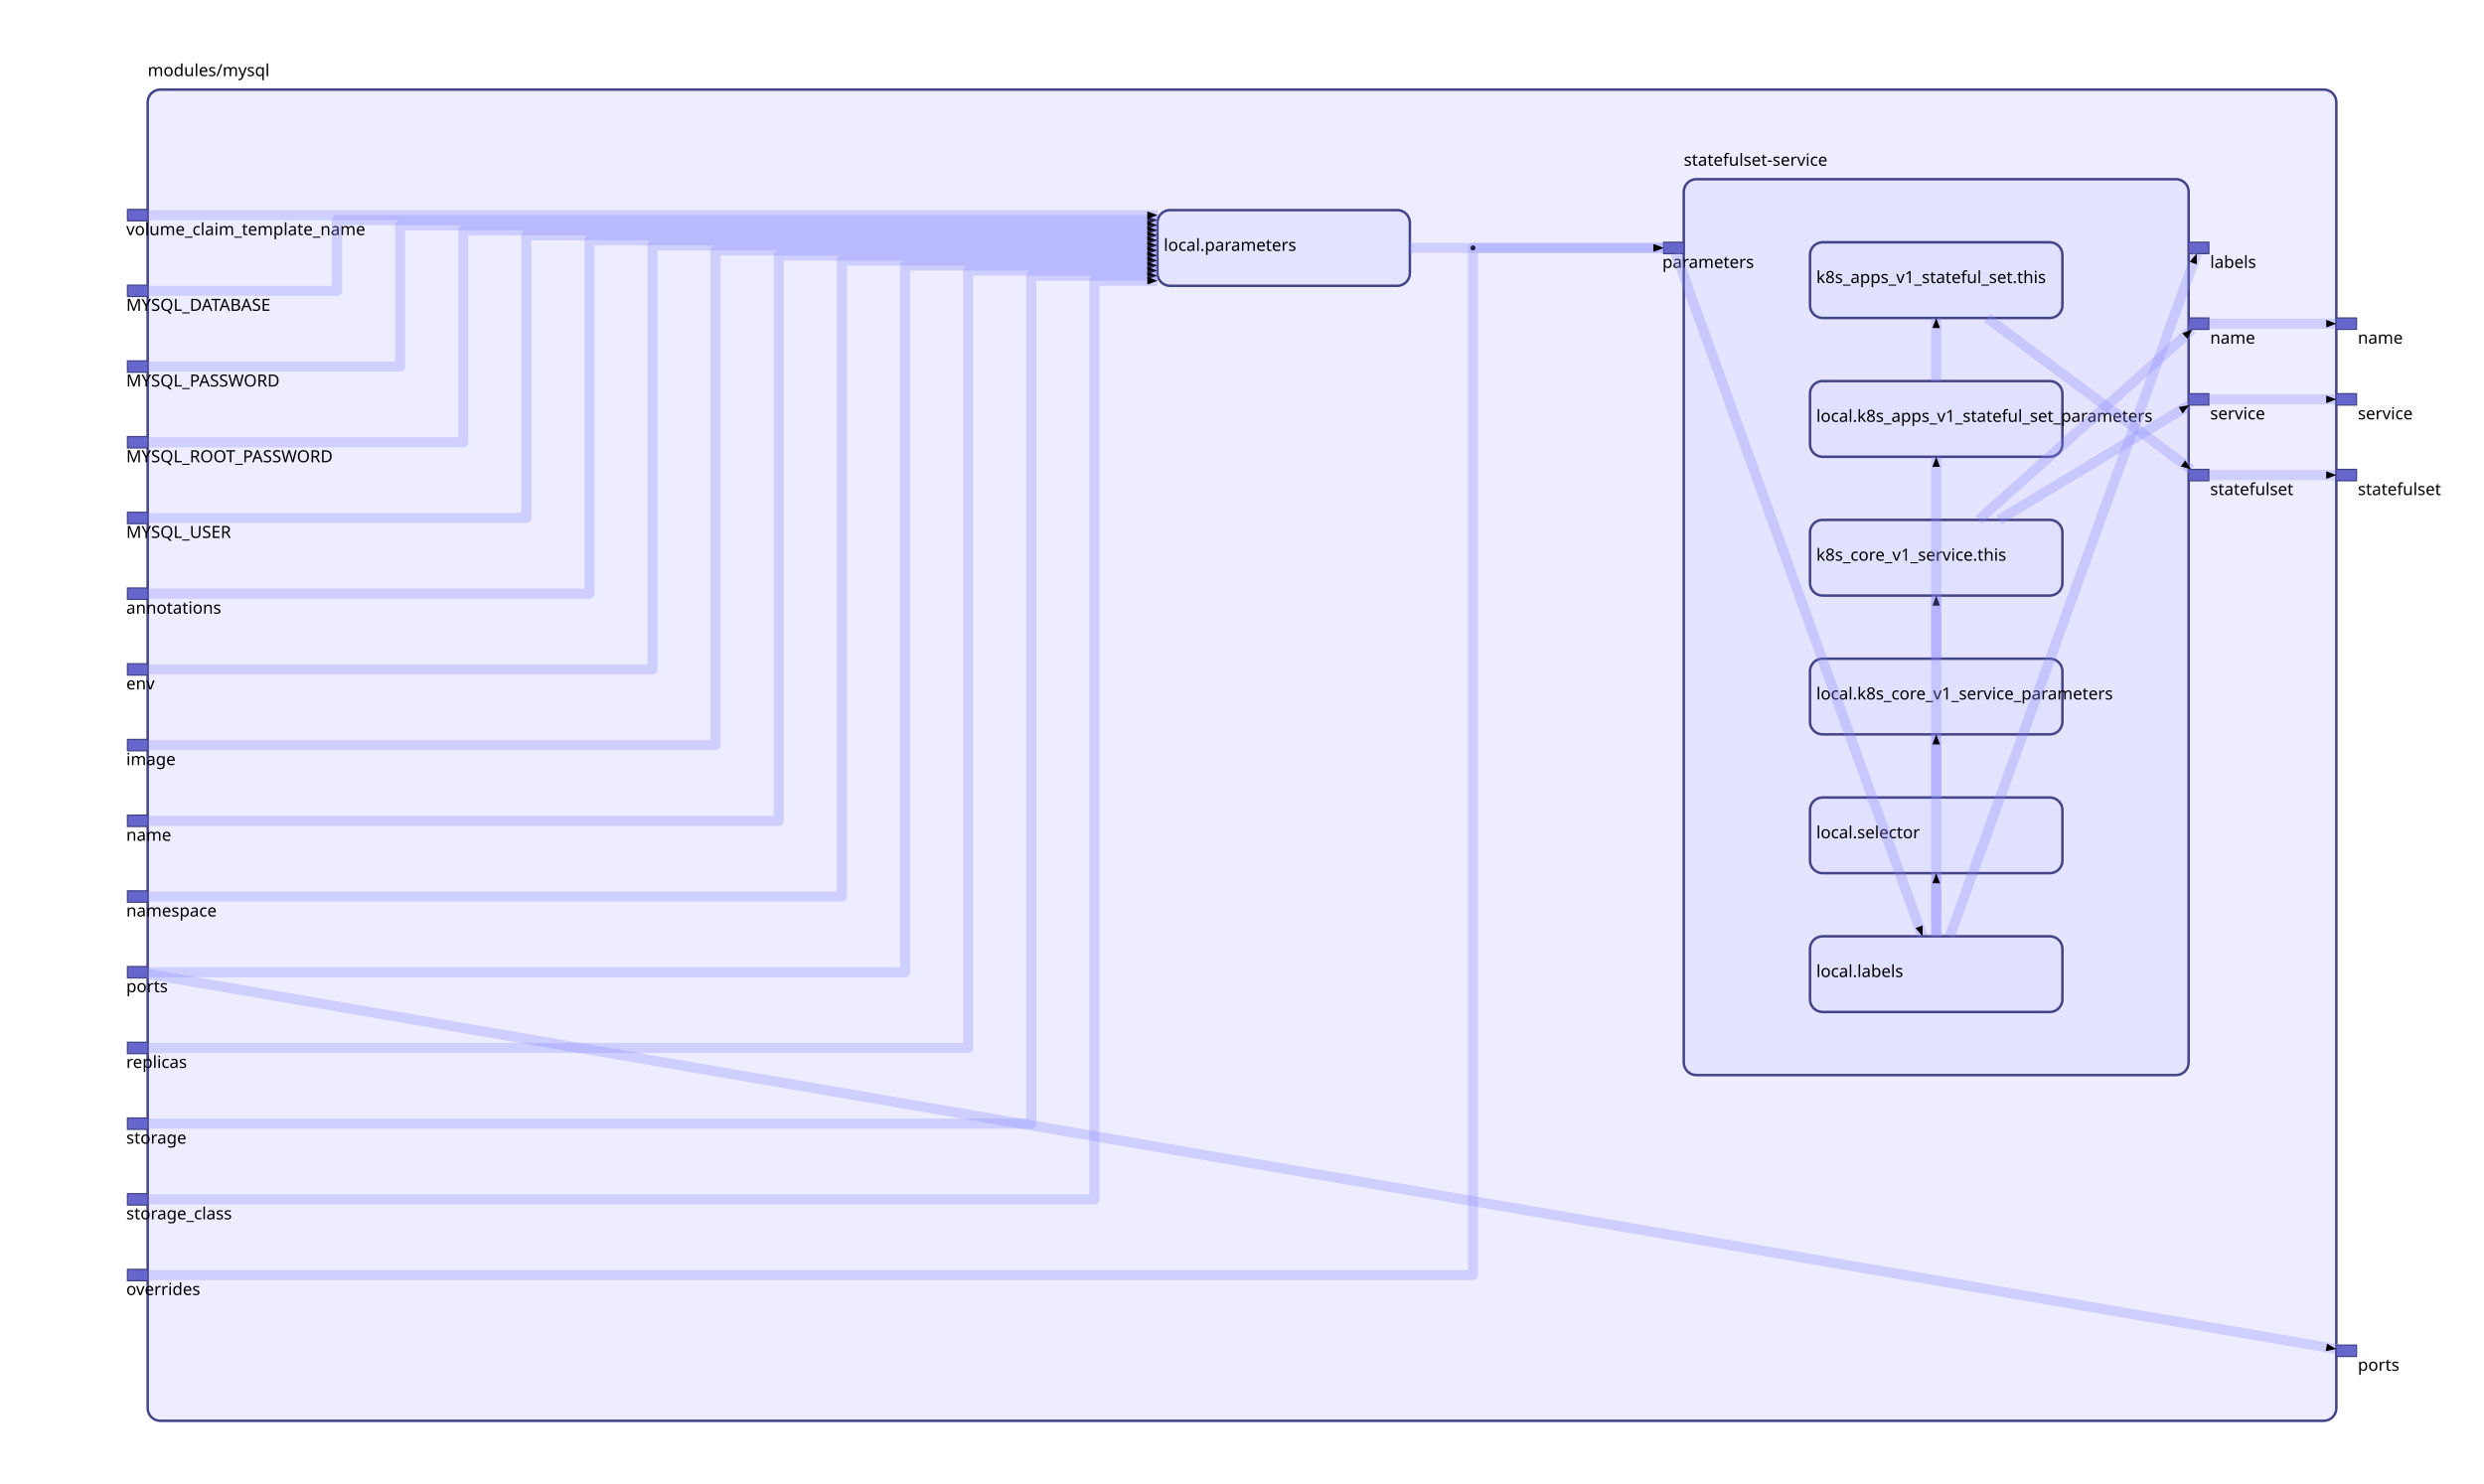
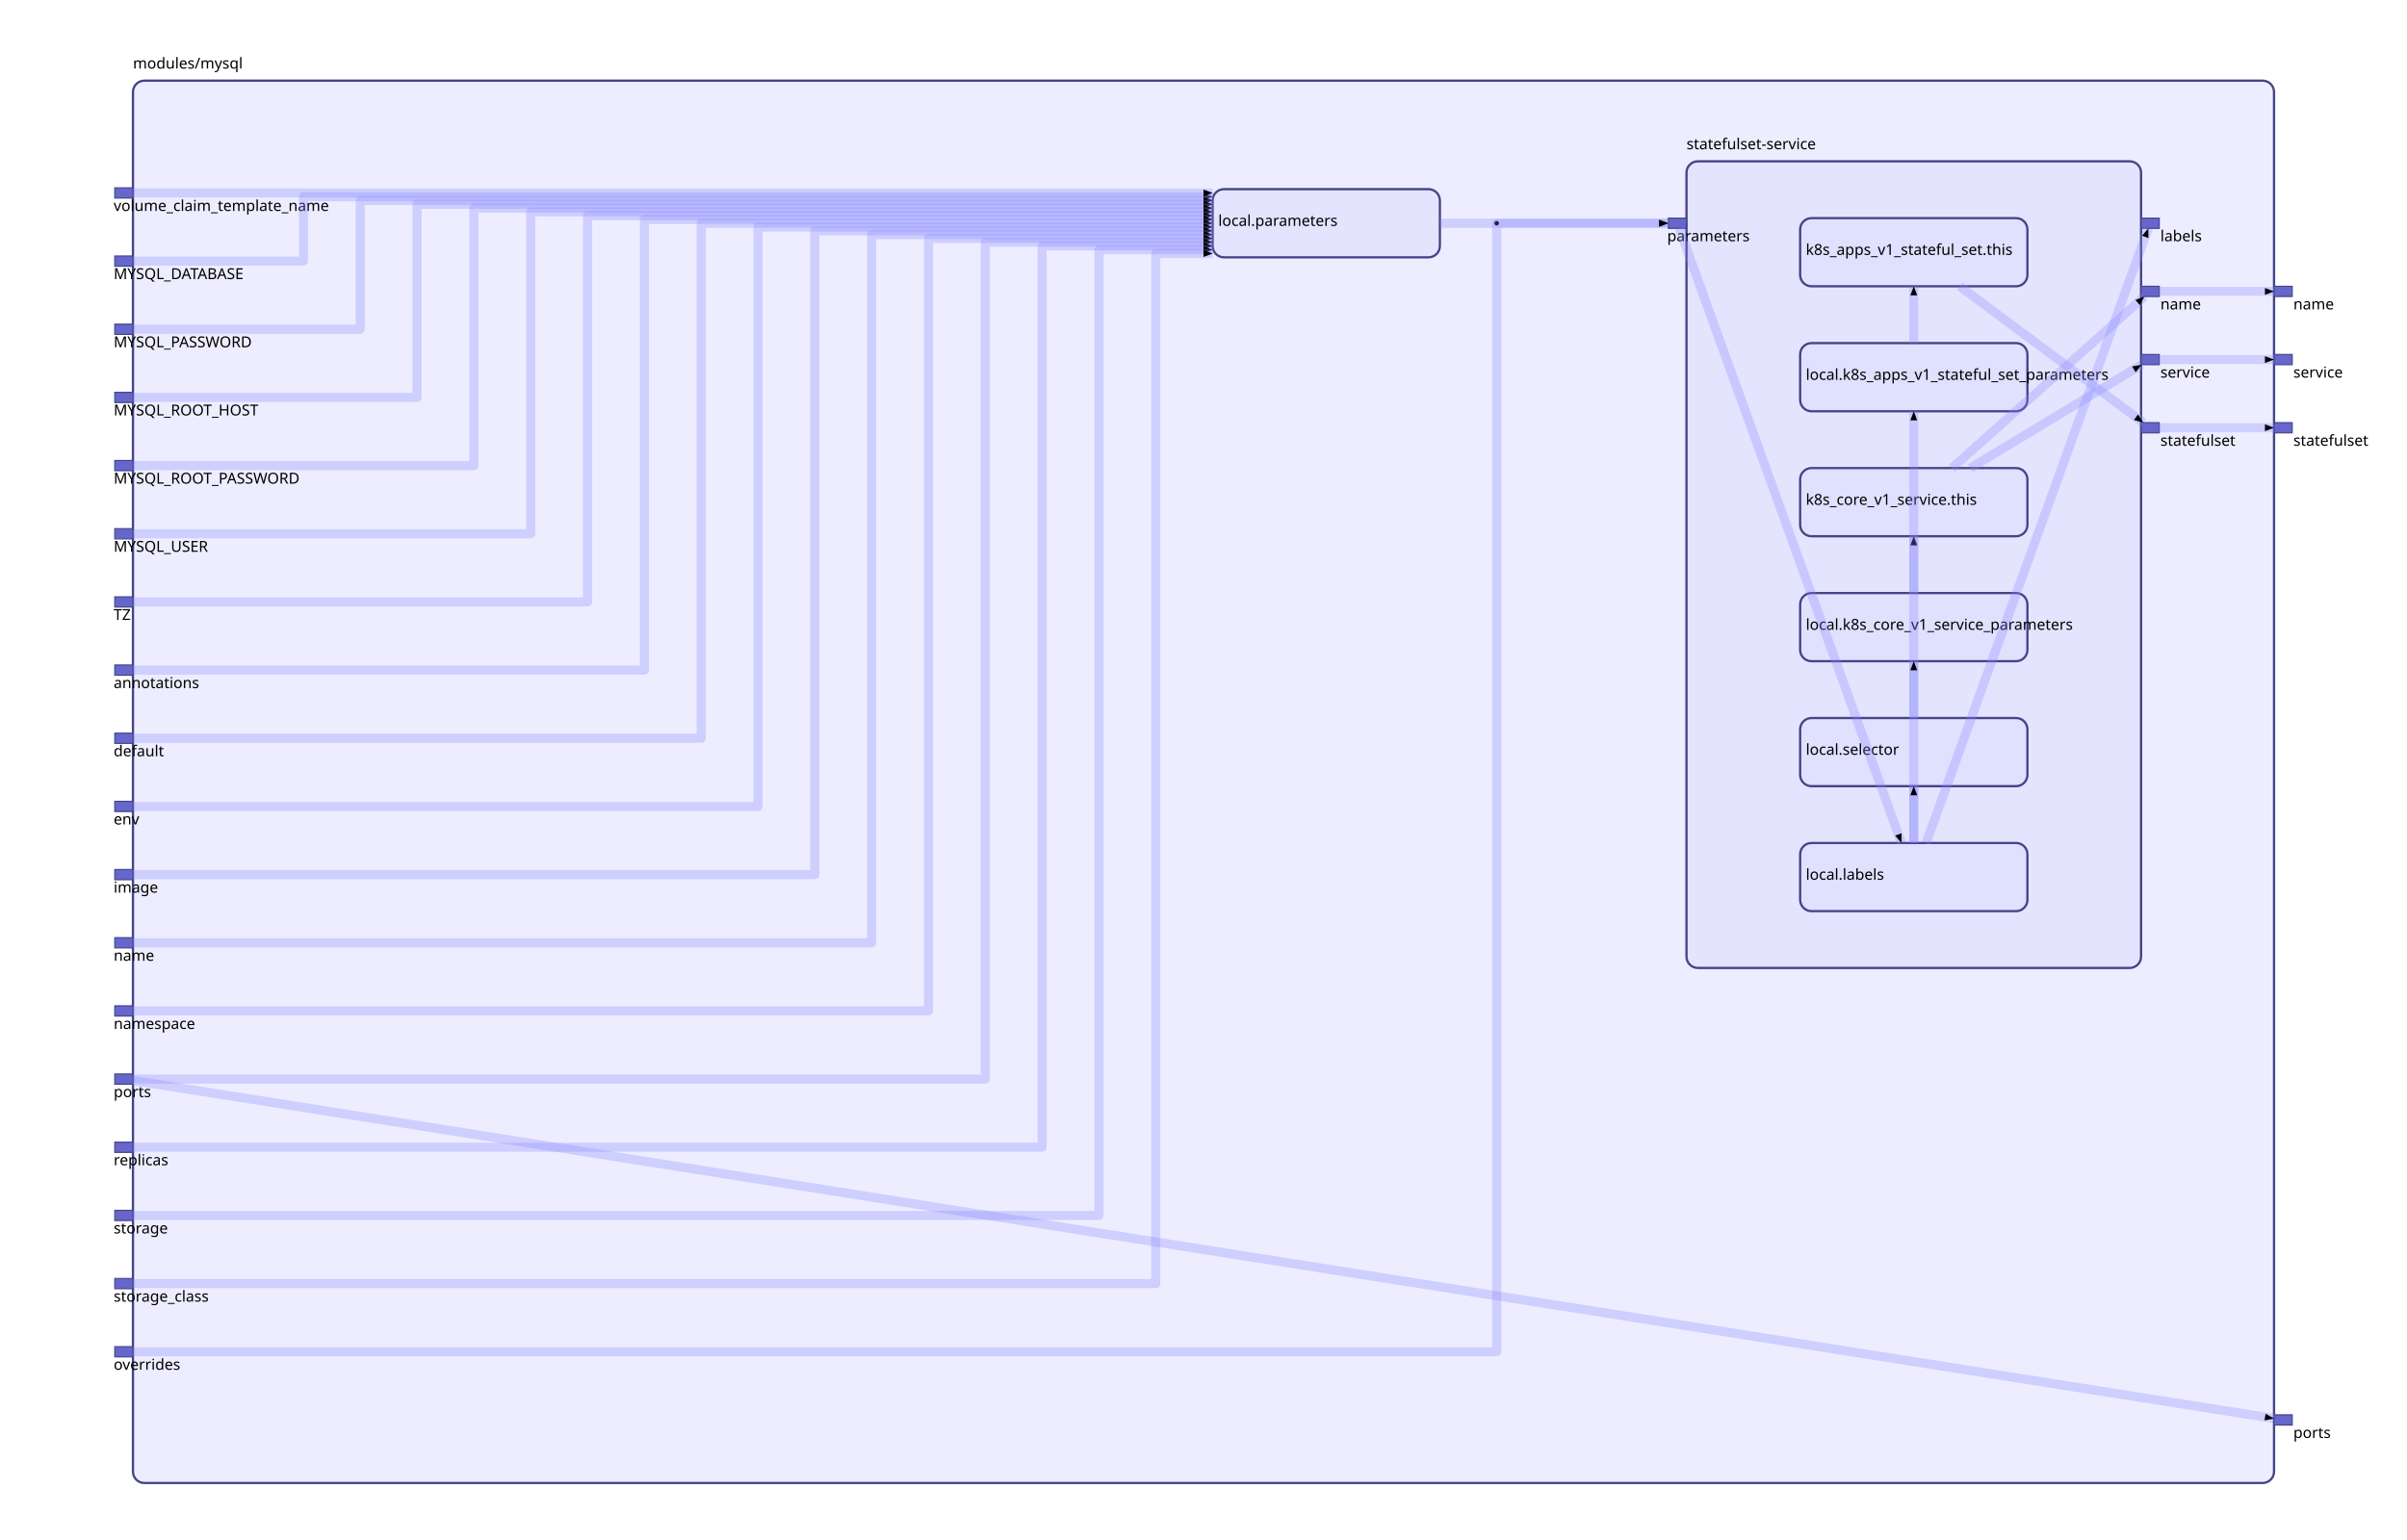
- <svg xmlns="http://www.w3.org/2000/svg" id="sprotty_1" class="sprotty-graph sprotty" tabindex="1002" viewBox="0 0 1968 1176">
+ <svg xmlns="http://www.w3.org/2000/svg" id="sprotty_1" class="sprotty-graph sprotty" tabindex="1002" viewBox="0 0 2118 1355.333">
  <style>
.elknode {
    stroke: #448;
    stroke-width: 2;
    fill: #ddf;
    fill-opacity: 0.5;
}

.elkport {
    stroke: #448;
    stroke-width: 1;
    fill: #66c;
}

.elkedge {
    fill: none;
    stroke: #88f;
    stroke-width: 8;
    stroke-opacity: 0.3;
    pointer-events: stroke;
    stroke-linejoin: round;
}

.elkedge:hover {
    stroke: #448;
    stroke-width: 8;
    stroke-opacity: 1;
    stroke-dasharray: 16px;
    stroke-dashoffset: 32px;
    animation: stroke 0.5s linear infinite;
}

@keyframes stroke {
    to {
        stroke-dashoffset: 0;
    }
}

.elkedge.arrow {
    fill: #336;
}

.elklabel {
    stroke-width: 0;
    stroke: #000;
    fill: #000;
    font-family: sans-serif;
    font-size: 10pt;
    dominant-baseline: hanging;
}

.elklabel:hover {
    font-size: 24pt;
}

.elkjunction {
    stroke: none;
    fill: #224;
}

.selected &gt; rect {
    stroke-width: 3;
}

.mouseover {
    stroke: #88f;
}
/*
 * Copyright (C) 2017 TypeFox and others.
 *
 * Licensed under the Apache License, Version 2.0 (the "License"); you may not use this file except in compliance with the License.
 * You may obtain a copy of the License at http://www.apache.org/licenses/LICENSE-2.0
 */

.sprotty {
    padding: 0px;
    font-family: "Helvetica Neue", Helvetica, Arial, sans-serif;
}

.sprotty-hidden {
    display: block;
    position: absolute;
    width: 0px;
    height: 0px;
}

.sprotty-popup {
    font-family: "Helvetica Neue", Helvetica, Arial, sans-serif;
    position: absolute;
    background: white;
    border-radius: 5px;
    border: 1px solid;
    max-width: 400px;
    min-width: 100px;
}

.sprotty-popup &gt; div {
    margin: 10px;
}

.sprotty-popup-closed {
    display: none;
}
</style>
  <g transform="scale(1) translate(0,0)">
    <g id="sprotty_3" transform="translate(117, 71)" opacity="1">
-       <rect class="elknode" x="0" y="0" rx="10" width="1734" height="1055" />
-       <g id="sprotty_5" transform="translate(800, 95.5)" opacity="1">
+       <rect class="elknode" x="0" y="0" rx="10" width="1884" height="1234.333" />
+       <g id="sprotty_5" transform="translate(950, 95.5)" opacity="1">
        <rect class="elknode" x="0" y="0" rx="10" width="200" height="60" />
        <text id="sprotty_6" class="elklabel" transform="translate(5, 22) translate(0, 0)" opacity="1">local.parameters</text>
      </g>
-       <g id="sprotty_49" transform="translate(1217, 71)" opacity="1">
+       <g id="sprotty_58" transform="translate(1367, 71)" opacity="1">
        <rect class="elknode" x="0" y="0" rx="10" width="400" height="710" />
-         <g id="sprotty_51" transform="translate(100, 50)" opacity="1">
-           <rect class="elknode" x="0" y="0" rx="10" width="200" height="60" />
-           <text id="sprotty_52" class="elklabel" transform="translate(5, 22) translate(0, 0)" opacity="1">k8s_apps_v1_stateful_set.this</text>
-         </g>
-         <g id="sprotty_53" transform="translate(100, 160)" opacity="1">
-           <rect class="elknode" x="0" y="0" rx="10" width="200" height="60" />
-           <text id="sprotty_54" class="elklabel" transform="translate(5, 22) translate(0, 0)" opacity="1">local.k8s_apps_v1_stateful_set_parameters</text>
-         </g>
-         <g id="sprotty_56" transform="translate(100, 270)" opacity="1">
-           <rect class="elknode" x="0" y="0" rx="10" width="200" height="60" />
-           <text id="sprotty_57" class="elklabel" transform="translate(5, 22) translate(0, 0)" opacity="1">k8s_core_v1_service.this</text>
-         </g>
-         <g id="sprotty_58" transform="translate(100, 380)" opacity="1">
-           <rect class="elknode" x="0" y="0" rx="10" width="200" height="60" />
-           <text id="sprotty_59" class="elklabel" transform="translate(5, 22) translate(0, 0)" opacity="1">local.k8s_core_v1_service_parameters</text>
-         </g>
-         <g id="sprotty_61" transform="translate(100, 490)" opacity="1">
-           <rect class="elknode" x="0" y="0" rx="10" width="200" height="60" />
-           <text id="sprotty_62" class="elklabel" transform="translate(5, 22) translate(0, 0)" opacity="1">local.selector</text>
-         </g>
-         <g id="sprotty_64" transform="translate(100, 600)" opacity="1">
-           <rect class="elknode" x="0" y="0" rx="10" width="200" height="60" />
-           <text id="sprotty_65" class="elklabel" transform="translate(5, 22) translate(0, 0)" opacity="1">local.labels</text>
-         </g>
-         <g id="sprotty_67" transform="translate(-16, 50)" opacity="1">
-           <rect class="elkport" x="0" y="0" width="16" height="9" />
-           <text id="sprotty_68" class="elklabel" transform="translate(-1, 10) translate(0, 0)" opacity="1">parameters</text>
-         </g>
-         <g id="sprotty_71" transform="translate(400, 50)" opacity="1">
-           <rect class="elkport" x="0" y="0" width="16" height="9" />
-           <text id="sprotty_72" class="elklabel" transform="translate(17, 10) translate(0, 0)" opacity="1">labels</text>
-         </g>
-         <g id="sprotty_74" transform="translate(400, 110)" opacity="1">
-           <rect class="elkport" x="0" y="0" width="16" height="9" />
-           <text id="sprotty_75" class="elklabel" transform="translate(17, 10) translate(0, 0)" opacity="1">name</text>
-         </g>
-         <g id="sprotty_77" transform="translate(400, 170)" opacity="1">
-           <rect class="elkport" x="0" y="0" width="16" height="9" />
-           <text id="sprotty_78" class="elklabel" transform="translate(17, 10) translate(0, 0)" opacity="1">service</text>
-         </g>
-         <g id="sprotty_80" transform="translate(400, 230)" opacity="1">
-           <rect class="elkport" x="0" y="0" width="16" height="9" />
-           <text id="sprotty_81" class="elklabel" transform="translate(17, 10) translate(0, 0)" opacity="1">statefulset</text>
-         </g>
-         <text id="sprotty_50" class="elklabel" transform="translate(0, -21) translate(0, 0)" opacity="1">statefulset-service</text>
-       </g>
-       <g id="sprotty_7" transform="translate(-16, 155)" opacity="1">
+         <g id="sprotty_60" transform="translate(100, 50)" opacity="1">
+           <rect class="elknode" x="0" y="0" rx="10" width="200" height="60" />
+           <text id="sprotty_61" class="elklabel" transform="translate(5, 22) translate(0, 0)" opacity="1">k8s_apps_v1_stateful_set.this</text>
+         </g>
+         <g id="sprotty_62" transform="translate(100, 160)" opacity="1">
+           <rect class="elknode" x="0" y="0" rx="10" width="200" height="60" />
+           <text id="sprotty_63" class="elklabel" transform="translate(5, 22) translate(0, 0)" opacity="1">local.k8s_apps_v1_stateful_set_parameters</text>
+         </g>
+         <g id="sprotty_65" transform="translate(100, 270)" opacity="1">
+           <rect class="elknode" x="0" y="0" rx="10" width="200" height="60" />
+           <text id="sprotty_66" class="elklabel" transform="translate(5, 22) translate(0, 0)" opacity="1">k8s_core_v1_service.this</text>
+         </g>
+         <g id="sprotty_67" transform="translate(100, 380)" opacity="1">
+           <rect class="elknode" x="0" y="0" rx="10" width="200" height="60" />
+           <text id="sprotty_68" class="elklabel" transform="translate(5, 22) translate(0, 0)" opacity="1">local.k8s_core_v1_service_parameters</text>
+         </g>
+         <g id="sprotty_70" transform="translate(100, 490)" opacity="1">
+           <rect class="elknode" x="0" y="0" rx="10" width="200" height="60" />
+           <text id="sprotty_71" class="elklabel" transform="translate(5, 22) translate(0, 0)" opacity="1">local.selector</text>
+         </g>
+         <g id="sprotty_73" transform="translate(100, 600)" opacity="1">
+           <rect class="elknode" x="0" y="0" rx="10" width="200" height="60" />
+           <text id="sprotty_74" class="elklabel" transform="translate(5, 22) translate(0, 0)" opacity="1">local.labels</text>
+         </g>
+         <g id="sprotty_76" transform="translate(-16, 50)" opacity="1">
+           <rect class="elkport" x="0" y="0" width="16" height="9" />
+           <text id="sprotty_77" class="elklabel" transform="translate(-1, 10) translate(0, 0)" opacity="1">parameters</text>
+         </g>
+         <g id="sprotty_80" transform="translate(400, 50)" opacity="1">
+           <rect class="elkport" x="0" y="0" width="16" height="9" />
+           <text id="sprotty_81" class="elklabel" transform="translate(17, 10) translate(0, 0)" opacity="1">labels</text>
+         </g>
+         <g id="sprotty_83" transform="translate(400, 110)" opacity="1">
+           <rect class="elkport" x="0" y="0" width="16" height="9" />
+           <text id="sprotty_84" class="elklabel" transform="translate(17, 10) translate(0, 0)" opacity="1">name</text>
+         </g>
+         <g id="sprotty_86" transform="translate(400, 170)" opacity="1">
+           <rect class="elkport" x="0" y="0" width="16" height="9" />
+           <text id="sprotty_87" class="elklabel" transform="translate(17, 10) translate(0, 0)" opacity="1">service</text>
+         </g>
+         <g id="sprotty_89" transform="translate(400, 230)" opacity="1">
+           <rect class="elkport" x="0" y="0" width="16" height="9" />
+           <text id="sprotty_90" class="elklabel" transform="translate(17, 10) translate(0, 0)" opacity="1">statefulset</text>
+         </g>
+         <text id="sprotty_59" class="elklabel" transform="translate(0, -21) translate(0, 0)" opacity="1">statefulset-service</text>
+       </g>
+       <g id="sprotty_7" transform="translate(-16, 154.3333)" opacity="1">
        <rect class="elkport" x="0" y="0" width="16" height="9" />
        <text id="sprotty_8" class="elklabel" transform="translate(-1, 10) translate(0, 0)" opacity="1">MYSQL_DATABASE</text>
      </g>
-       <g id="sprotty_10" transform="translate(-16, 215)" opacity="1">
+       <g id="sprotty_10" transform="translate(-16, 214.3333)" opacity="1">
        <rect class="elkport" x="0" y="0" width="16" height="9" />
        <text id="sprotty_11" class="elklabel" transform="translate(-1, 10) translate(0, 0)" opacity="1">MYSQL_PASSWORD</text>
      </g>
-       <g id="sprotty_13" transform="translate(-16, 275)" opacity="1">
-         <rect class="elkport" x="0" y="0" width="16" height="9" />
-         <text id="sprotty_14" class="elklabel" transform="translate(-1, 10) translate(0, 0)" opacity="1">MYSQL_ROOT_PASSWORD</text>
-       </g>
-       <g id="sprotty_16" transform="translate(-16, 335)" opacity="1">
-         <rect class="elkport" x="0" y="0" width="16" height="9" />
-         <text id="sprotty_17" class="elklabel" transform="translate(-1, 10) translate(0, 0)" opacity="1">MYSQL_USER</text>
-       </g>
-       <g id="sprotty_19" transform="translate(-16, 395)" opacity="1">
-         <rect class="elkport" x="0" y="0" width="16" height="9" />
-         <text id="sprotty_20" class="elklabel" transform="translate(-1, 10) translate(0, 0)" opacity="1">annotations</text>
-       </g>
-       <g id="sprotty_22" transform="translate(-16, 455)" opacity="1">
-         <rect class="elkport" x="0" y="0" width="16" height="9" />
-         <text id="sprotty_23" class="elklabel" transform="translate(-1, 10) translate(0, 0)" opacity="1">env</text>
-       </g>
-       <g id="sprotty_25" transform="translate(-16, 515)" opacity="1">
-         <rect class="elkport" x="0" y="0" width="16" height="9" />
-         <text id="sprotty_26" class="elklabel" transform="translate(-1, 10) translate(0, 0)" opacity="1">image</text>
-       </g>
-       <g id="sprotty_28" transform="translate(-16, 575)" opacity="1">
-         <rect class="elkport" x="0" y="0" width="16" height="9" />
-         <text id="sprotty_29" class="elklabel" transform="translate(-1, 10) translate(0, 0)" opacity="1">name</text>
-       </g>
-       <g id="sprotty_31" transform="translate(-16, 635)" opacity="1">
-         <rect class="elkport" x="0" y="0" width="16" height="9" />
-         <text id="sprotty_32" class="elklabel" transform="translate(-1, 10) translate(0, 0)" opacity="1">namespace</text>
-       </g>
-       <g id="sprotty_34" transform="translate(-16, 695)" opacity="1">
-         <rect class="elkport" x="0" y="0" width="16" height="9" />
-         <text id="sprotty_35" class="elklabel" transform="translate(-1, 10) translate(0, 0)" opacity="1">ports</text>
-       </g>
-       <g id="sprotty_37" transform="translate(-16, 755)" opacity="1">
-         <rect class="elkport" x="0" y="0" width="16" height="9" />
-         <text id="sprotty_38" class="elklabel" transform="translate(-1, 10) translate(0, 0)" opacity="1">replicas</text>
-       </g>
-       <g id="sprotty_40" transform="translate(-16, 815)" opacity="1">
-         <rect class="elkport" x="0" y="0" width="16" height="9" />
-         <text id="sprotty_41" class="elklabel" transform="translate(-1, 10) translate(0, 0)" opacity="1">storage</text>
-       </g>
-       <g id="sprotty_43" transform="translate(-16, 875)" opacity="1">
-         <rect class="elkport" x="0" y="0" width="16" height="9" />
-         <text id="sprotty_44" class="elklabel" transform="translate(-1, 10) translate(0, 0)" opacity="1">storage_class</text>
-       </g>
-       <g id="sprotty_46" transform="translate(-16, 95)" opacity="1">
-         <rect class="elkport" x="0" y="0" width="16" height="9" />
-         <text id="sprotty_47" class="elklabel" transform="translate(-1, 10) translate(0, 0)" opacity="1">volume_claim_template_name</text>
-       </g>
-       <g id="sprotty_84" transform="translate(-16, 935)" opacity="1">
-         <rect class="elkport" x="0" y="0" width="16" height="9" />
-         <text id="sprotty_85" class="elklabel" transform="translate(-1, 10) translate(0, 0)" opacity="1">overrides</text>
-       </g>
-       <g id="sprotty_87" transform="translate(1734, 181)" opacity="1">
-         <rect class="elkport" x="0" y="0" width="16" height="9" />
-         <text id="sprotty_88" class="elklabel" transform="translate(17, 10) translate(0, 0)" opacity="1">name</text>
-       </g>
-       <g id="sprotty_90" transform="translate(1734, 995)" opacity="1">
-         <rect class="elkport" x="0" y="0" width="16" height="9" />
-         <text id="sprotty_91" class="elklabel" transform="translate(17, 10) translate(0, 0)" opacity="1">ports</text>
-       </g>
-       <g id="sprotty_93" transform="translate(1734, 241)" opacity="1">
-         <rect class="elkport" x="0" y="0" width="16" height="9" />
-         <text id="sprotty_94" class="elklabel" transform="translate(17, 10) translate(0, 0)" opacity="1">service</text>
-       </g>
-       <g id="sprotty_96" transform="translate(1734, 301)" opacity="1">
-         <rect class="elkport" x="0" y="0" width="16" height="9" />
-         <text id="sprotty_97" class="elklabel" transform="translate(17, 10) translate(0, 0)" opacity="1">statefulset</text>
+       <g id="sprotty_13" transform="translate(-16, 274.3333)" opacity="1">
+         <rect class="elkport" x="0" y="0" width="16" height="9" />
+         <text id="sprotty_14" class="elklabel" transform="translate(-1, 10) translate(0, 0)" opacity="1">MYSQL_ROOT_HOST</text>
+       </g>
+       <g id="sprotty_16" transform="translate(-16, 334.3333)" opacity="1">
+         <rect class="elkport" x="0" y="0" width="16" height="9" />
+         <text id="sprotty_17" class="elklabel" transform="translate(-1, 10) translate(0, 0)" opacity="1">MYSQL_ROOT_PASSWORD</text>
+       </g>
+       <g id="sprotty_19" transform="translate(-16, 394.3333)" opacity="1">
+         <rect class="elkport" x="0" y="0" width="16" height="9" />
+         <text id="sprotty_20" class="elklabel" transform="translate(-1, 10) translate(0, 0)" opacity="1">MYSQL_USER</text>
+       </g>
+       <g id="sprotty_22" transform="translate(-16, 454.3333)" opacity="1">
+         <rect class="elkport" x="0" y="0" width="16" height="9" />
+         <text id="sprotty_23" class="elklabel" transform="translate(-1, 10) translate(0, 0)" opacity="1">TZ</text>
+       </g>
+       <g id="sprotty_25" transform="translate(-16, 514.3333)" opacity="1">
+         <rect class="elkport" x="0" y="0" width="16" height="9" />
+         <text id="sprotty_26" class="elklabel" transform="translate(-1, 10) translate(0, 0)" opacity="1">annotations</text>
+       </g>
+       <g id="sprotty_28" transform="translate(-16, 574.3333)" opacity="1">
+         <rect class="elkport" x="0" y="0" width="16" height="9" />
+         <text id="sprotty_29" class="elklabel" transform="translate(-1, 10) translate(0, 0)" opacity="1">default</text>
+       </g>
+       <g id="sprotty_31" transform="translate(-16, 634.3333)" opacity="1">
+         <rect class="elkport" x="0" y="0" width="16" height="9" />
+         <text id="sprotty_32" class="elklabel" transform="translate(-1, 10) translate(0, 0)" opacity="1">env</text>
+       </g>
+       <g id="sprotty_34" transform="translate(-16, 694.3333)" opacity="1">
+         <rect class="elkport" x="0" y="0" width="16" height="9" />
+         <text id="sprotty_35" class="elklabel" transform="translate(-1, 10) translate(0, 0)" opacity="1">image</text>
+       </g>
+       <g id="sprotty_37" transform="translate(-16, 754.3333)" opacity="1">
+         <rect class="elkport" x="0" y="0" width="16" height="9" />
+         <text id="sprotty_38" class="elklabel" transform="translate(-1, 10) translate(0, 0)" opacity="1">name</text>
+       </g>
+       <g id="sprotty_40" transform="translate(-16, 814.3333)" opacity="1">
+         <rect class="elkport" x="0" y="0" width="16" height="9" />
+         <text id="sprotty_41" class="elklabel" transform="translate(-1, 10) translate(0, 0)" opacity="1">namespace</text>
+       </g>
+       <g id="sprotty_43" transform="translate(-16, 874.3333)" opacity="1">
+         <rect class="elkport" x="0" y="0" width="16" height="9" />
+         <text id="sprotty_44" class="elklabel" transform="translate(-1, 10) translate(0, 0)" opacity="1">ports</text>
+       </g>
+       <g id="sprotty_46" transform="translate(-16, 934.3333)" opacity="1">
+         <rect class="elkport" x="0" y="0" width="16" height="9" />
+         <text id="sprotty_47" class="elklabel" transform="translate(-1, 10) translate(0, 0)" opacity="1">replicas</text>
+       </g>
+       <g id="sprotty_49" transform="translate(-16, 994.3333)" opacity="1">
+         <rect class="elkport" x="0" y="0" width="16" height="9" />
+         <text id="sprotty_50" class="elklabel" transform="translate(-1, 10) translate(0, 0)" opacity="1">storage</text>
+       </g>
+       <g id="sprotty_52" transform="translate(-16, 1054.333)" opacity="1">
+         <rect class="elkport" x="0" y="0" width="16" height="9" />
+         <text id="sprotty_53" class="elklabel" transform="translate(-1, 10) translate(0, 0)" opacity="1">storage_class</text>
+       </g>
+       <g id="sprotty_55" transform="translate(-16, 94.33333)" opacity="1">
+         <rect class="elkport" x="0" y="0" width="16" height="9" />
+         <text id="sprotty_56" class="elklabel" transform="translate(-1, 10) translate(0, 0)" opacity="1">volume_claim_template_name</text>
+       </g>
+       <g id="sprotty_93" transform="translate(-16, 1114.333)" opacity="1">
+         <rect class="elkport" x="0" y="0" width="16" height="9" />
+         <text id="sprotty_94" class="elklabel" transform="translate(-1, 10) translate(0, 0)" opacity="1">overrides</text>
+       </g>
+       <g id="sprotty_96" transform="translate(1884, 181)" opacity="1">
+         <rect class="elkport" x="0" y="0" width="16" height="9" />
+         <text id="sprotty_97" class="elklabel" transform="translate(17, 10) translate(0, 0)" opacity="1">name</text>
+       </g>
+       <g id="sprotty_99" transform="translate(1884, 1174.333)" opacity="1">
+         <rect class="elkport" x="0" y="0" width="16" height="9" />
+         <text id="sprotty_100" class="elklabel" transform="translate(17, 10) translate(0, 0)" opacity="1">ports</text>
+       </g>
+       <g id="sprotty_102" transform="translate(1884, 241)" opacity="1">
+         <rect class="elkport" x="0" y="0" width="16" height="9" />
+         <text id="sprotty_103" class="elklabel" transform="translate(17, 10) translate(0, 0)" opacity="1">service</text>
+       </g>
+       <g id="sprotty_105" transform="translate(1884, 301)" opacity="1">
+         <rect class="elkport" x="0" y="0" width="16" height="9" />
+         <text id="sprotty_106" class="elklabel" transform="translate(17, 10) translate(0, 0)" opacity="1">statefulset</text>
      </g>
      <text id="sprotty_4" class="elklabel" transform="translate(0, -21) translate(0, 0)" opacity="1">modules/mysql</text>
      <g id="sprotty_9" class="sprotty-edge" opacity="1">
-         <path class="elkedge" d="M 0,159.5 L 150,159.5 L 150,103.5 L 800,103.5" />
-         <path class="edge arrow" d="M 0,0 L 8,-3 L 8,3 Z" transform="rotate(180 800 103.5) translate(800 103.5)" />
+         <path class="elkedge" d="M 0,158.833 L 150,158.833 L 150,102.167 L 950,102.167" />
+         <path class="edge arrow" d="M 0,0 L 8,-3 L 8,3 Z" transform="rotate(180 950 102.1667) translate(950 102.1667)" />
      </g>
      <g id="sprotty_12" class="sprotty-edge" opacity="1">
-         <path class="elkedge" d="M 0,219.5 L 200,219.5 L 200,107.5 L 800,107.5" />
-         <path class="edge arrow" d="M 0,0 L 8,-3 L 8,3 Z" transform="rotate(180 800 107.5) translate(800 107.5)" />
+         <path class="elkedge" d="M 0,218.833 L 200,218.833 L 200,105.5 L 950,105.5" />
+         <path class="edge arrow" d="M 0,0 L 8,-3 L 8,3 Z" transform="rotate(180 950 105.5) translate(950 105.5)" />
      </g>
      <g id="sprotty_15" class="sprotty-edge" opacity="1">
-         <path class="elkedge" d="M 0,279.5 L 250,279.5 L 250,111.5 L 800,111.5" />
-         <path class="edge arrow" d="M 0,0 L 8,-3 L 8,3 Z" transform="rotate(180 800 111.5) translate(800 111.5)" />
+         <path class="elkedge" d="M 0,278.833 L 250,278.833 L 250,108.833 L 950,108.833" />
+         <path class="edge arrow" d="M 0,0 L 8,-3 L 8,3 Z" transform="rotate(180 950 108.8333) translate(950 108.8333)" />
      </g>
      <g id="sprotty_18" class="sprotty-edge" opacity="1">
-         <path class="elkedge" d="M 0,339.5 L 300,339.5 L 300,115.5 L 800,115.5" />
-         <path class="edge arrow" d="M 0,0 L 8,-3 L 8,3 Z" transform="rotate(180 800 115.5) translate(800 115.5)" />
+         <path class="elkedge" d="M 0,338.833 L 300,338.833 L 300,112.167 L 950,112.167" />
+         <path class="edge arrow" d="M 0,0 L 8,-3 L 8,3 Z" transform="rotate(180 950 112.1667) translate(950 112.1667)" />
      </g>
      <g id="sprotty_21" class="sprotty-edge" opacity="1">
-         <path class="elkedge" d="M 0,399.5 L 350,399.5 L 350,119.5 L 800,119.5" />
-         <path class="edge arrow" d="M 0,0 L 8,-3 L 8,3 Z" transform="rotate(180 800 119.5) translate(800 119.5)" />
+         <path class="elkedge" d="M 0,398.833 L 350,398.833 L 350,115.5 L 950,115.5" />
+         <path class="edge arrow" d="M 0,0 L 8,-3 L 8,3 Z" transform="rotate(180 950 115.5) translate(950 115.5)" />
      </g>
      <g id="sprotty_24" class="sprotty-edge" opacity="1">
-         <path class="elkedge" d="M 0,459.5 L 400,459.5 L 400,123.5 L 800,123.5" />
-         <path class="edge arrow" d="M 0,0 L 8,-3 L 8,3 Z" transform="rotate(180 800 123.5) translate(800 123.5)" />
+         <path class="elkedge" d="M 0,458.833 L 400,458.833 L 400,118.833 L 950,118.833" />
+         <path class="edge arrow" d="M 0,0 L 8,-3 L 8,3 Z" transform="rotate(180 950 118.8333) translate(950 118.8333)" />
      </g>
      <g id="sprotty_27" class="sprotty-edge" opacity="1">
-         <path class="elkedge" d="M 0,519.5 L 450,519.5 L 450,127.5 L 800,127.5" />
-         <path class="edge arrow" d="M 0,0 L 8,-3 L 8,3 Z" transform="rotate(180 800 127.5) translate(800 127.5)" />
+         <path class="elkedge" d="M 0,518.833 L 450,518.833 L 450,122.167 L 950,122.167" />
+         <path class="edge arrow" d="M 0,0 L 8,-3 L 8,3 Z" transform="rotate(180 950 122.1667) translate(950 122.1667)" />
      </g>
      <g id="sprotty_30" class="sprotty-edge" opacity="1">
-         <path class="elkedge" d="M 0,579.5 L 500,579.5 L 500,131.5 L 800,131.5" />
-         <path class="edge arrow" d="M 0,0 L 8,-3 L 8,3 Z" transform="rotate(180 800 131.5) translate(800 131.5)" />
+         <path class="elkedge" d="M 0,578.833 L 500,578.833 L 500,125.5 L 950,125.5" />
+         <path class="edge arrow" d="M 0,0 L 8,-3 L 8,3 Z" transform="rotate(180 950 125.5) translate(950 125.5)" />
      </g>
      <g id="sprotty_33" class="sprotty-edge" opacity="1">
-         <path class="elkedge" d="M 0,639.5 L 550,639.5 L 550,135.5 L 800,135.5" />
-         <path class="edge arrow" d="M 0,0 L 8,-3 L 8,3 Z" transform="rotate(180 800 135.5) translate(800 135.5)" />
+         <path class="elkedge" d="M 0,638.833 L 550,638.833 L 550,128.833 L 950,128.833" />
+         <path class="edge arrow" d="M 0,0 L 8,-3 L 8,3 Z" transform="rotate(180 950 128.8333) translate(950 128.8333)" />
      </g>
      <g id="sprotty_36" class="sprotty-edge" opacity="1">
-         <path class="elkedge" d="M 0,699.5 L 600,699.5 L 600,139.5 L 800,139.5" />
-         <path class="edge arrow" d="M 0,0 L 8,-3 L 8,3 Z" transform="rotate(180 800 139.5) translate(800 139.5)" />
+         <path class="elkedge" d="M 0,698.833 L 600,698.833 L 600,132.167 L 950,132.167" />
+         <path class="edge arrow" d="M 0,0 L 8,-3 L 8,3 Z" transform="rotate(180 950 132.1667) translate(950 132.1667)" />
      </g>
      <g id="sprotty_39" class="sprotty-edge" opacity="1">
-         <path class="elkedge" d="M 0,759.5 L 650,759.5 L 650,143.5 L 800,143.5" />
-         <path class="edge arrow" d="M 0,0 L 8,-3 L 8,3 Z" transform="rotate(180 800 143.5) translate(800 143.5)" />
+         <path class="elkedge" d="M 0,758.833 L 650,758.833 L 650,135.5 L 950,135.5" />
+         <path class="edge arrow" d="M 0,0 L 8,-3 L 8,3 Z" transform="rotate(180 950 135.5) translate(950 135.5)" />
      </g>
      <g id="sprotty_42" class="sprotty-edge" opacity="1">
-         <path class="elkedge" d="M 0,819.5 L 700,819.5 L 700,147.5 L 800,147.5" />
-         <path class="edge arrow" d="M 0,0 L 8,-3 L 8,3 Z" transform="rotate(180 800 147.5) translate(800 147.5)" />
+         <path class="elkedge" d="M 0,818.833 L 700,818.833 L 700,138.833 L 950,138.833" />
+         <path class="edge arrow" d="M 0,0 L 8,-3 L 8,3 Z" transform="rotate(180 950 138.8333) translate(950 138.8333)" />
      </g>
      <g id="sprotty_45" class="sprotty-edge" opacity="1">
-         <path class="elkedge" d="M 0,879.5 L 750,879.5 L 750,151.5 L 800,151.5" />
-         <path class="edge arrow" d="M 0,0 L 8,-3 L 8,3 Z" transform="rotate(180 800 151.5) translate(800 151.5)" />
+         <path class="elkedge" d="M 0,878.833 L 750,878.833 L 750,142.167 L 950,142.167" />
+         <path class="edge arrow" d="M 0,0 L 8,-3 L 8,3 Z" transform="rotate(180 950 142.1667) translate(950 142.1667)" />
      </g>
      <g id="sprotty_48" class="sprotty-edge" opacity="1">
-         <path class="elkedge" d="M 0,99.5 L 800,99.5" />
-         <path class="edge arrow" d="M 0,0 L 8,-3 L 8,3 Z" transform="rotate(180 800 99.5) translate(800 99.5)" />
-       </g>
-       <g id="sprotty_55" class="sprotty-edge" opacity="1">
-         <path class="elkedge" d="M 1417,231 L 1417,181" />
-         <path class="edge arrow" d="M 0,0 L 8,-3 L 8,3 Z" transform="rotate(90 1417 181) translate(1417 181)" />
-       </g>
-       <g id="sprotty_60" class="sprotty-edge" opacity="1">
-         <path class="elkedge" d="M 1417,451 L 1417,401" />
-         <path class="edge arrow" d="M 0,0 L 8,-3 L 8,3 Z" transform="rotate(90 1417 401) translate(1417 401)" />
-       </g>
-       <g id="sprotty_63" class="sprotty-edge" opacity="1">
-         <path class="elkedge" d="M 1417,561 L 1417,291" />
-         <path class="edge arrow" d="M 0,0 L 8,-3 L 8,3 Z" transform="rotate(90 1417 291) translate(1417 291)" />
-       </g>
-       <g id="sprotty_66" class="sprotty-edge" opacity="1">
-         <path class="elkedge" d="M 1417,671 L 1417,511" />
-         <path class="edge arrow" d="M 0,0 L 8,-3 L 8,3 Z" transform="rotate(90 1417 511) translate(1417 511)" />
+         <path class="elkedge" d="M 0,938.833 L 800,938.833 L 800,145.5 L 950,145.5" />
+         <path class="edge arrow" d="M 0,0 L 8,-3 L 8,3 Z" transform="rotate(180 950 145.5) translate(950 145.5)" />
+       </g>
+       <g id="sprotty_51" class="sprotty-edge" opacity="1">
+         <path class="elkedge" d="M 0,998.833 L 850,998.833 L 850,148.833 L 950,148.833" />
+         <path class="edge arrow" d="M 0,0 L 8,-3 L 8,3 Z" transform="rotate(180 950 148.8333) translate(950 148.8333)" />
+       </g>
+       <g id="sprotty_54" class="sprotty-edge" opacity="1">
+         <path class="elkedge" d="M 0,1058.833 L 900,1058.833 L 900,152.167 L 950,152.167" />
+         <path class="edge arrow" d="M 0,0 L 8,-3 L 8,3 Z" transform="rotate(180 950 152.1667) translate(950 152.1667)" />
+       </g>
+       <g id="sprotty_57" class="sprotty-edge" opacity="1">
+         <path class="elkedge" d="M 0,98.833 L 950,98.833" />
+         <path class="edge arrow" d="M 0,0 L 8,-3 L 8,3 Z" transform="rotate(180 950 98.83333) translate(950 98.83333)" />
+       </g>
+       <g id="sprotty_64" class="sprotty-edge" opacity="1">
+         <path class="elkedge" d="M 1567,231 L 1567,181" />
+         <path class="edge arrow" d="M 0,0 L 8,-3 L 8,3 Z" transform="rotate(90 1567 181) translate(1567 181)" />
      </g>
      <g id="sprotty_69" class="sprotty-edge" opacity="1">
-         <path class="elkedge" d="M 1210.626,130 L 1406.157,671" />
-         <path class="edge arrow" d="M 0,0 L 8,-3 L 8,3 Z" transform="rotate(-109.8711 1406.157 671) translate(1406.157 671)" />
-       </g>
-       <g id="sprotty_70" class="sprotty-edge" opacity="1">
-         <path class="elkedge" d="M 1417,671 L 1417,621" />
-         <path class="edge arrow" d="M 0,0 L 8,-3 L 8,3 Z" transform="rotate(90 1417 621) translate(1417 621)" />
-       </g>
-       <g id="sprotty_73" class="sprotty-edge" opacity="1">
-         <path class="elkedge" d="M 1427.843,671 L 1623.374,130" />
-         <path class="edge arrow" d="M 0,0 L 8,-3 L 8,3 Z" transform="rotate(109.8711 1623.374 130) translate(1623.374 130)" />
-       </g>
-       <g id="sprotty_76" class="sprotty-edge" opacity="1">
-         <path class="elkedge" d="M 1450.639,341 L 1619.954,190" />
-         <path class="edge arrow" d="M 0,0 L 8,-3 L 8,3 Z" transform="rotate(138.2726 1619.954 190) translate(1619.954 190)" />
+         <path class="elkedge" d="M 1567,451 L 1567,401" />
+         <path class="edge arrow" d="M 0,0 L 8,-3 L 8,3 Z" transform="rotate(90 1567 401) translate(1567 401)" />
+       </g>
+       <g id="sprotty_72" class="sprotty-edge" opacity="1">
+         <path class="elkedge" d="M 1567,561 L 1567,291" />
+         <path class="edge arrow" d="M 0,0 L 8,-3 L 8,3 Z" transform="rotate(90 1567 291) translate(1567 291)" />
+       </g>
+       <g id="sprotty_75" class="sprotty-edge" opacity="1">
+         <path class="elkedge" d="M 1567,671 L 1567,511" />
+         <path class="edge arrow" d="M 0,0 L 8,-3 L 8,3 Z" transform="rotate(90 1567 511) translate(1567 511)" />
+       </g>
+       <g id="sprotty_78" class="sprotty-edge" opacity="1">
+         <path class="elkedge" d="M 1360.626,130 L 1556.157,671" />
+         <path class="edge arrow" d="M 0,0 L 8,-3 L 8,3 Z" transform="rotate(-109.8711 1556.157 671) translate(1556.157 671)" />
      </g>
      <g id="sprotty_79" class="sprotty-edge" opacity="1">
-         <path class="elkedge" d="M 1466.721,341 L 1617.542,250" />
-         <path class="edge arrow" d="M 0,0 L 8,-3 L 8,3 Z" transform="rotate(148.8947 1617.542 250) translate(1617.542 250)" />
+         <path class="elkedge" d="M 1567,671 L 1567,621" />
+         <path class="edge arrow" d="M 0,0 L 8,-3 L 8,3 Z" transform="rotate(90 1567 621) translate(1567 621)" />
      </g>
      <g id="sprotty_82" class="sprotty-edge" opacity="1">
-         <path class="elkedge" d="M 1457.388,181 L 1618.942,301" />
-         <path class="edge arrow" d="M 0,0 L 8,-3 L 8,3 Z" transform="rotate(-143.3955 1618.942 301) translate(1618.942 301)" />
-       </g>
-       <g id="sprotty_83" class="sprotty-edge" opacity="1">
-         <path class="elkedge" d="M 1000,125.5 L 1201,125.5" />
-         <path class="edge arrow" d="M 0,0 L 8,-3 L 8,3 Z" transform="rotate(180 1201 125.5) translate(1201 125.5)" />
-       </g>
-       <g id="sprotty_86" class="sprotty-edge" opacity="1">
-         <path class="elkedge" d="M 0,939.5 L 1050,939.5 L 1050,125.5 L 1201,125.5" />
-         <path class="edge arrow" d="M 0,0 L 8,-3 L 8,3 Z" transform="rotate(180 1201 125.5) translate(1201 125.5)" />
-         <g id="sprotty_86_j0" transform="translate(1050, 125.5)" opacity="1">
+         <path class="elkedge" d="M 1577.843,671 L 1773.374,130" />
+         <path class="edge arrow" d="M 0,0 L 8,-3 L 8,3 Z" transform="rotate(109.8711 1773.374 130) translate(1773.374 130)" />
+       </g>
+       <g id="sprotty_85" class="sprotty-edge" opacity="1">
+         <path class="elkedge" d="M 1600.639,341 L 1769.954,190" />
+         <path class="edge arrow" d="M 0,0 L 8,-3 L 8,3 Z" transform="rotate(138.2726 1769.954 190) translate(1769.954 190)" />
+       </g>
+       <g id="sprotty_88" class="sprotty-edge" opacity="1">
+         <path class="elkedge" d="M 1616.721,341 L 1767.542,250" />
+         <path class="edge arrow" d="M 0,0 L 8,-3 L 8,3 Z" transform="rotate(148.8947 1767.542 250) translate(1767.542 250)" />
+       </g>
+       <g id="sprotty_91" class="sprotty-edge" opacity="1">
+         <path class="elkedge" d="M 1607.388,181 L 1768.942,301" />
+         <path class="edge arrow" d="M 0,0 L 8,-3 L 8,3 Z" transform="rotate(-143.3955 1768.942 301) translate(1768.942 301)" />
+       </g>
+       <g id="sprotty_92" class="sprotty-edge" opacity="1">
+         <path class="elkedge" d="M 1150,125.5 L 1351,125.5" />
+         <path class="edge arrow" d="M 0,0 L 8,-3 L 8,3 Z" transform="rotate(180 1351 125.5) translate(1351 125.5)" />
+       </g>
+       <g id="sprotty_95" class="sprotty-edge" opacity="1">
+         <path class="elkedge" d="M 0,1118.833 L 1200,1118.833 L 1200,125.5 L 1351,125.5" />
+         <path class="edge arrow" d="M 0,0 L 8,-3 L 8,3 Z" transform="rotate(180 1351 125.5) translate(1351 125.5)" />
+         <g id="sprotty_95_j0" transform="translate(1200, 125.5)" opacity="1">
          <circle class="elkjunction" r="2" />
        </g>
      </g>
-       <g id="sprotty_89" class="sprotty-edge" opacity="1">
-         <path class="elkedge" d="M 1633,185.5 L 1734,185.5" />
-         <path class="edge arrow" d="M 0,0 L 8,-3 L 8,3 Z" transform="rotate(180 1734 185.5) translate(1734 185.5)" />
-       </g>
-       <g id="sprotty_92" class="sprotty-edge" opacity="1">
-         <path class="elkedge" d="M 0,700.871 L 1734,998.129" />
-         <path class="edge arrow" d="M 0,0 L 8,-3 L 8,3 Z" transform="rotate(-170.2724 1734 998.1286) translate(1734 998.1286)" />
-       </g>
-       <g id="sprotty_95" class="sprotty-edge" opacity="1">
-         <path class="elkedge" d="M 1633,245.5 L 1734,245.5" />
-         <path class="edge arrow" d="M 0,0 L 8,-3 L 8,3 Z" transform="rotate(180 1734 245.5) translate(1734 245.5)" />
-       </g>
      <g id="sprotty_98" class="sprotty-edge" opacity="1">
-         <path class="elkedge" d="M 1633,305.5 L 1734,305.5" />
-         <path class="edge arrow" d="M 0,0 L 8,-3 L 8,3 Z" transform="rotate(180 1734 305.5) translate(1734 305.5)" />
+         <path class="elkedge" d="M 1783,185.5 L 1884,185.5" />
+         <path class="edge arrow" d="M 0,0 L 8,-3 L 8,3 Z" transform="rotate(180 1884 185.5) translate(1884 185.5)" />
+       </g>
+       <g id="sprotty_101" class="sprotty-edge" opacity="1">
+         <path class="elkedge" d="M 0,880.096 L 1884,1177.57" />
+         <path class="edge arrow" d="M 0,0 L 8,-3 L 8,3 Z" transform="rotate(-171.0274 1884 1177.57) translate(1884 1177.57)" />
+       </g>
+       <g id="sprotty_104" class="sprotty-edge" opacity="1">
+         <path class="elkedge" d="M 1783,245.5 L 1884,245.5" />
+         <path class="edge arrow" d="M 0,0 L 8,-3 L 8,3 Z" transform="rotate(180 1884 245.5) translate(1884 245.5)" />
+       </g>
+       <g id="sprotty_107" class="sprotty-edge" opacity="1">
+         <path class="elkedge" d="M 1783,305.5 L 1884,305.5" />
+         <path class="edge arrow" d="M 0,0 L 8,-3 L 8,3 Z" transform="rotate(180 1884 305.5) translate(1884 305.5)" />
      </g>
    </g>
  </g>
</svg>
